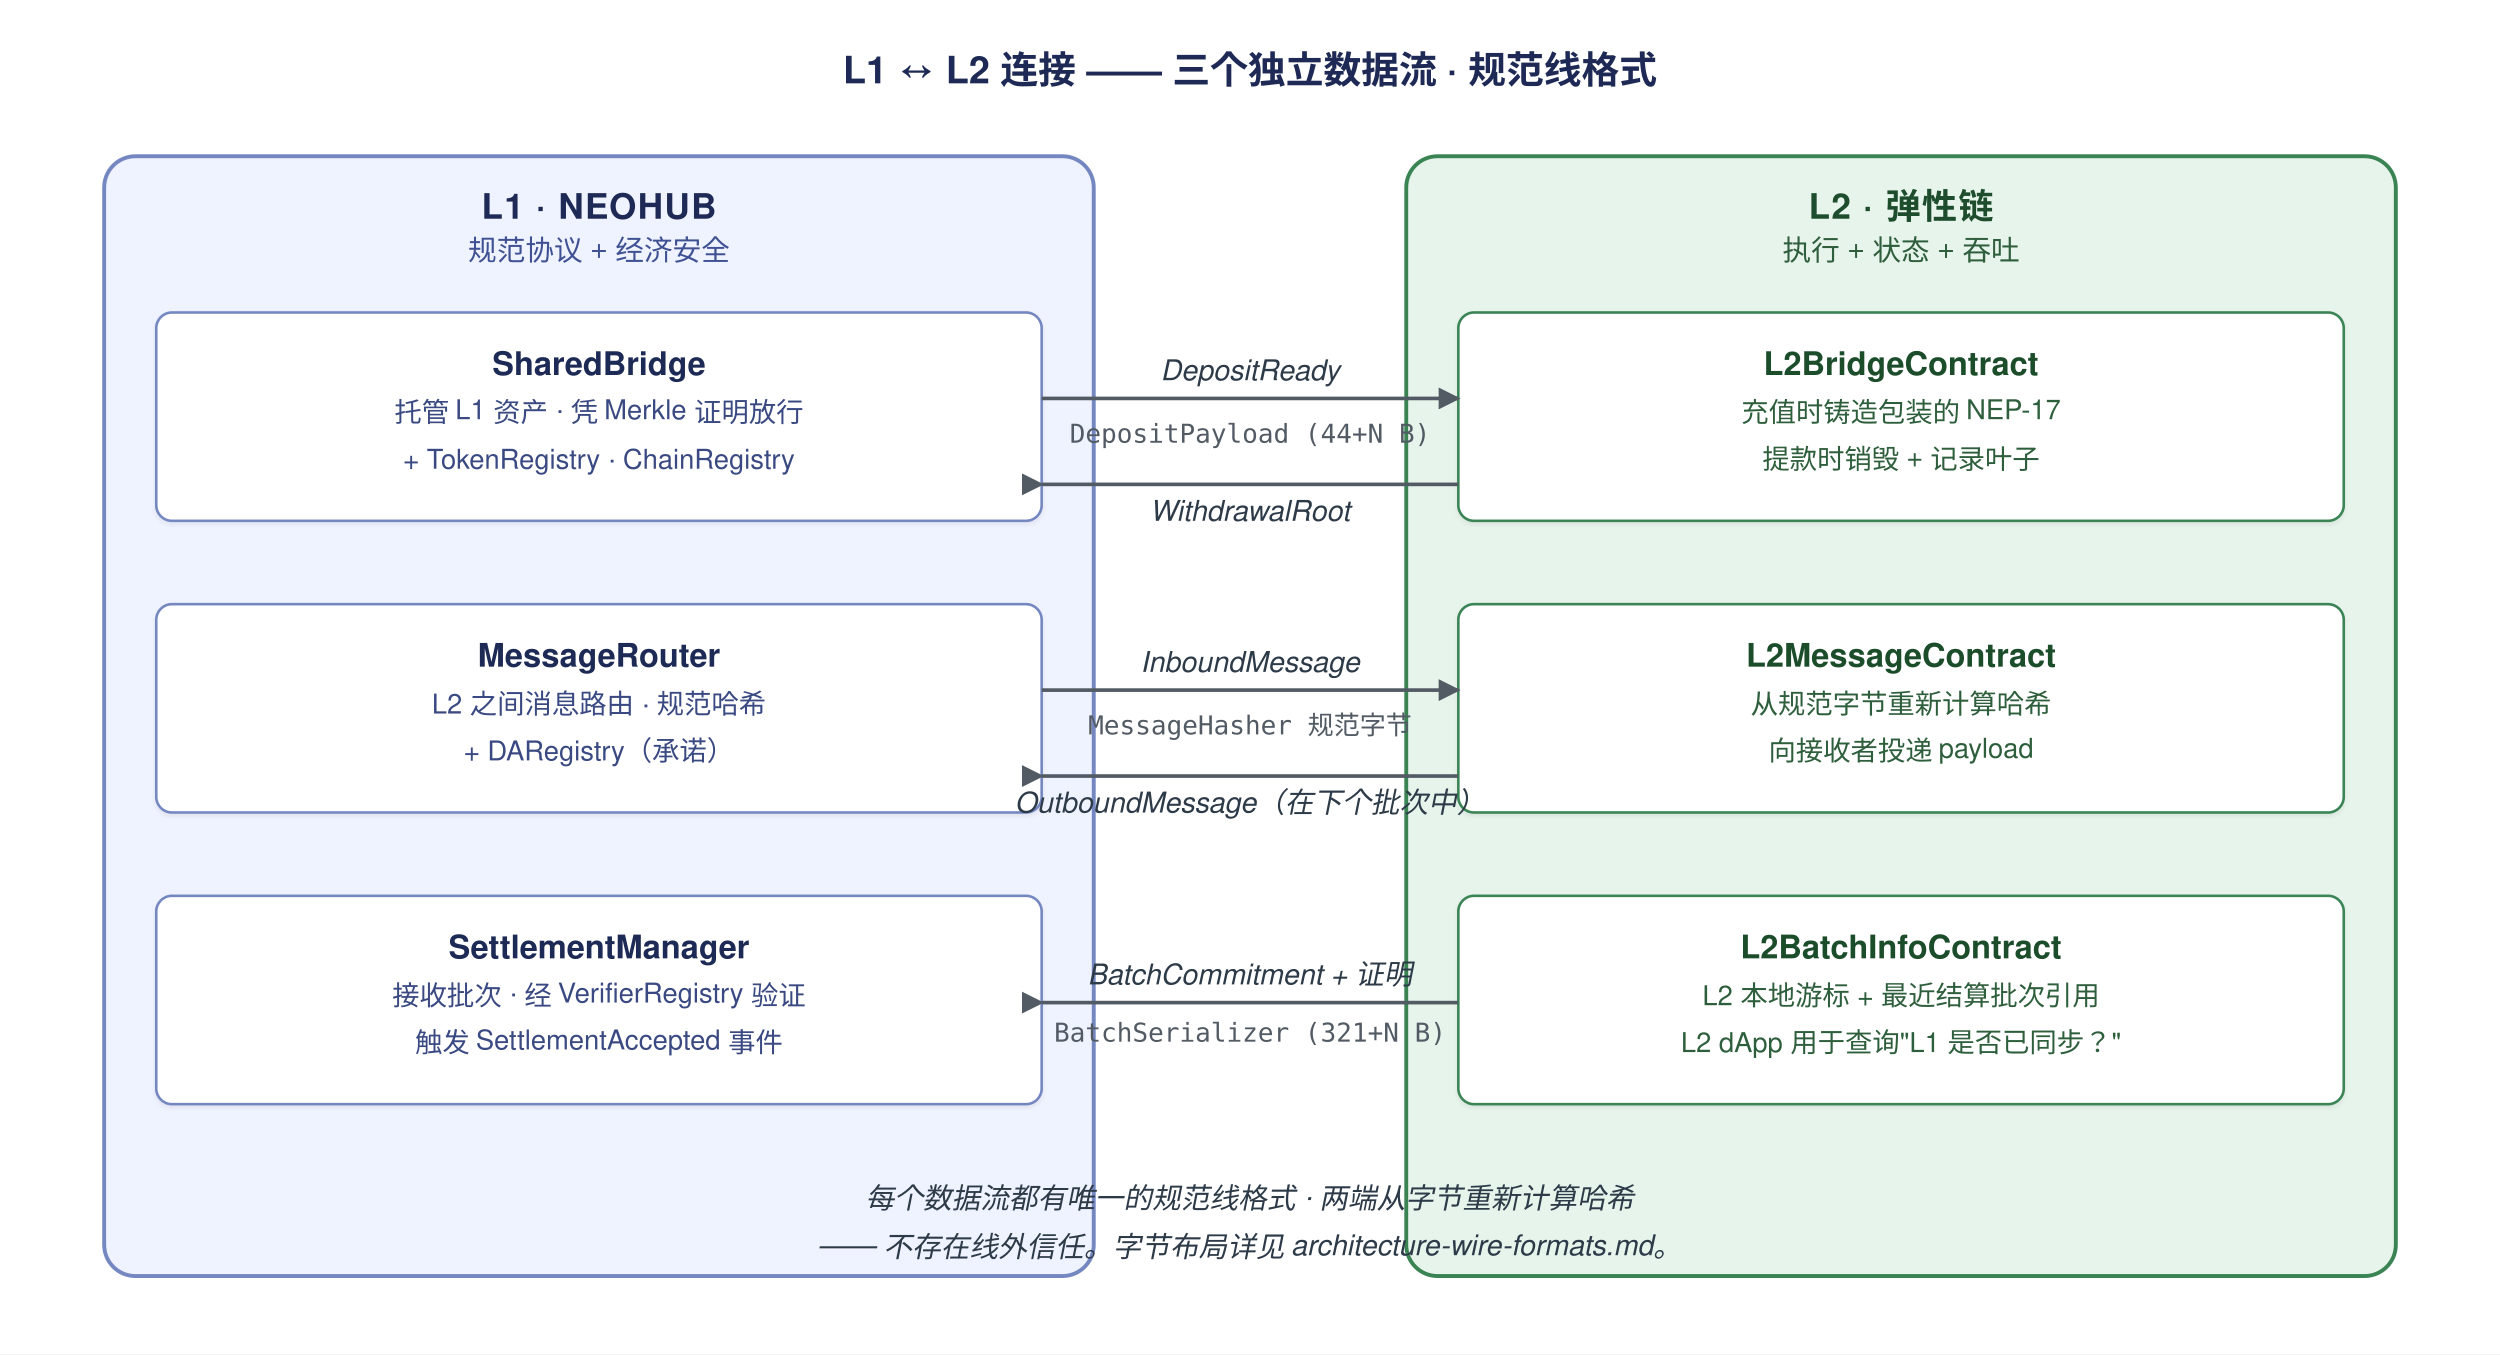
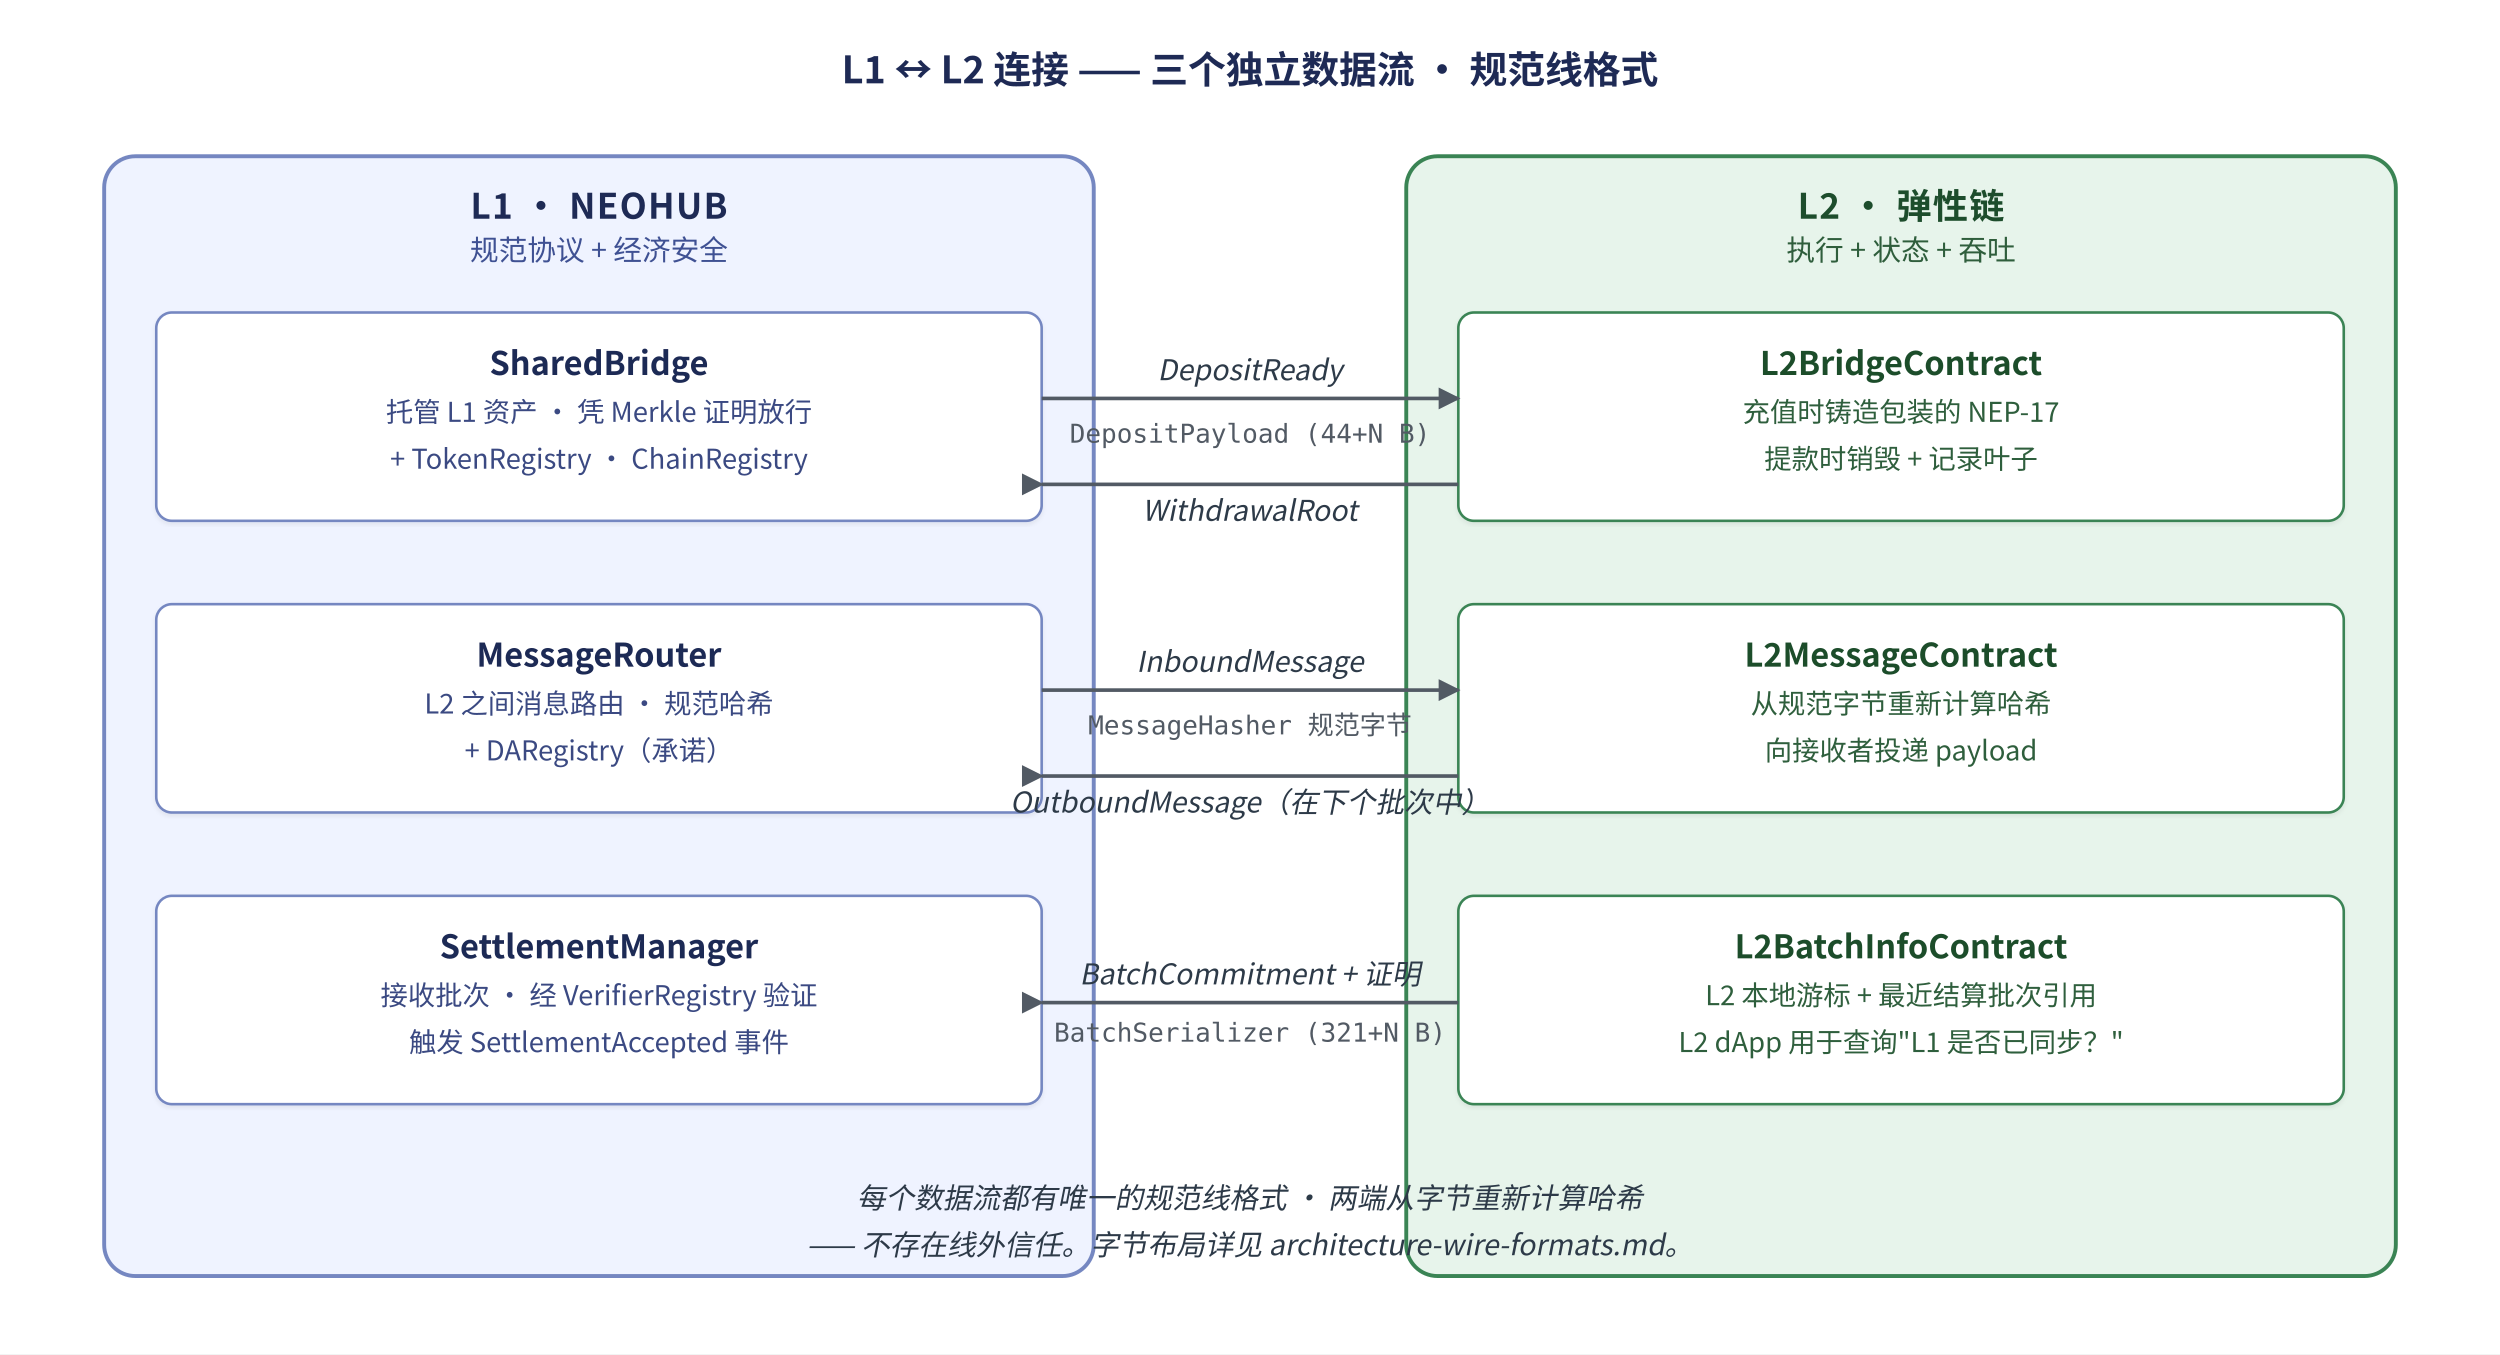
- <svg xmlns="http://www.w3.org/2000/svg" viewBox="0 0 960 520" font-family="-apple-system, BlinkMacSystemFont, 'Segoe UI', 'PingFang SC', 'Hiragino Sans GB', 'Microsoft YaHei', Helvetica, Arial, sans-serif" role="img" aria-labelledby="title desc">
+ <svg xmlns="http://www.w3.org/2000/svg" viewBox="0 0 960 520" font-family="'Noto Sans CJK SC', 'Source Han Sans SC', 'WenQuanYi Zen Hei', 'Microsoft YaHei', sans-serif" role="img" aria-labelledby="title desc">
  <defs>
    <marker id="arrow-r" viewBox="0 0 10 10" refX="9" refY="5" markerWidth="6" markerHeight="6" orient="auto">
      <path d="M0,0 L10,5 L0,10 Z" fill="#525a64" />
    </marker>
    <marker id="arrow-l" viewBox="0 0 10 10" refX="1" refY="5" markerWidth="6" markerHeight="6" orient="auto">
      <path d="M10,0 L0,5 L10,10 Z" fill="#525a64" />
    </marker>
    <filter id="card" x="-2%" y="-3%" width="104%" height="106%">
      <feDropShadow dx="0" dy="1" stdDeviation="0.9" flood-color="#000000" flood-opacity="0.07" />
    </filter>
    <style>
      .panel-title { font-size: 13.5px; font-weight: 700; letter-spacing: 0.5px; }
      .panel-sub   { font-size: 11px; }
      .card-title  { font-size: 12.5px; font-weight: 600; }
      .card-sub    { font-size: 10.5px; }
      .flow-lbl    { font-size: 11px; font-style: italic; fill: #2d3a48; }
      .wire        { font-size: 10px; fill: #525a64; font-family: 'SF Mono', Monaco, Consolas, monospace; }
      .header      { font-size: 14.5px; font-weight: 700; }
    </style>
  </defs>
  <rect width="960" height="520" fill="#ffffff" />
  <text x="480" y="32" text-anchor="middle" class="header" fill="#1e2a55">L1 ↔ L2 连接 —— 三个独立数据流 · 规范线格式</text>
  <rect x="40" y="60" width="380" height="430" rx="12" ry="12" fill="#eff3ff" stroke="#7587c1" stroke-width="1.5" />
  <text x="230" y="84" text-anchor="middle" class="panel-title" fill="#1e2a55">L1 · NEOHUB</text>
  <text x="230" y="100" text-anchor="middle" class="panel-sub" fill="#3f5193">规范协议 + 经济安全</text>
  <rect x="540" y="60" width="380" height="430" rx="12" ry="12" fill="#e7f4eb" stroke="#3a8454" stroke-width="1.5" />
  <text x="730" y="84" text-anchor="middle" class="panel-title" fill="#1d4d2c">L2 · 弹性链</text>
  <text x="730" y="100" text-anchor="middle" class="panel-sub" fill="#2f5e3c">执行 + 状态 + 吞吐</text>
  <g filter="url(#card)">
    <rect x="60" y="120" width="340" height="80" rx="6" ry="6" fill="#ffffff" stroke="#7587c1" />
    <text x="230" y="144" text-anchor="middle" class="card-title" fill="#1e2a55">SharedBridge</text>
    <text x="230" y="162" text-anchor="middle" class="card-sub" fill="#3a4a82">托管 L1 资产 · 凭 Merkle 证明放行</text>
    <text x="230" y="180" text-anchor="middle" class="card-sub" fill="#3a4a82">+ TokenRegistry · ChainRegistry</text>
  </g>
  <g filter="url(#card)">
    <rect x="560" y="120" width="340" height="80" rx="6" ry="6" fill="#ffffff" stroke="#3a8454" />
    <text x="730" y="144" text-anchor="middle" class="card-title" fill="#1d4d2c">L2BridgeContract</text>
    <text x="730" y="162" text-anchor="middle" class="card-sub" fill="#2f5e3c">充值时铸造包装的 NEP-17</text>
    <text x="730" y="180" text-anchor="middle" class="card-sub" fill="#2f5e3c">提款时销毁 + 记录叶子</text>
  </g>
  <line x1="400" y1="153" x2="560" y2="153" stroke="#525a64" stroke-width="1.4" marker-end="url(#arrow-r)" />
  <text x="480" y="146" text-anchor="middle" class="flow-lbl">DepositReady</text>
  <text x="480" y="170" text-anchor="middle" class="wire">DepositPayload (44+N B)</text>
  <line x1="560" y1="186" x2="400" y2="186" stroke="#525a64" stroke-width="1.4" marker-end="url(#arrow-l)" />
  <text x="480" y="200" text-anchor="middle" class="flow-lbl">WithdrawalRoot</text>
  <g filter="url(#card)">
    <rect x="60" y="232" width="340" height="80" rx="6" ry="6" fill="#ffffff" stroke="#7587c1" />
    <text x="230" y="256" text-anchor="middle" class="card-title" fill="#1e2a55">MessageRouter</text>
    <text x="230" y="274" text-anchor="middle" class="card-sub" fill="#3a4a82">L2 之间消息路由 · 规范哈希</text>
    <text x="230" y="292" text-anchor="middle" class="card-sub" fill="#3a4a82">+ DARegistry（承诺）</text>
  </g>
  <g filter="url(#card)">
    <rect x="560" y="232" width="340" height="80" rx="6" ry="6" fill="#ffffff" stroke="#3a8454" />
    <text x="730" y="256" text-anchor="middle" class="card-title" fill="#1d4d2c">L2MessageContract</text>
    <text x="730" y="274" text-anchor="middle" class="card-sub" fill="#2f5e3c">从规范字节重新计算哈希</text>
    <text x="730" y="292" text-anchor="middle" class="card-sub" fill="#2f5e3c">向接收者投递 payload</text>
  </g>
  <line x1="400" y1="265" x2="560" y2="265" stroke="#525a64" stroke-width="1.4" marker-end="url(#arrow-r)" />
  <text x="480" y="258" text-anchor="middle" class="flow-lbl">InboundMessage</text>
  <text x="480" y="282" text-anchor="middle" class="wire">MessageHasher 规范字节</text>
  <line x1="560" y1="298" x2="400" y2="298" stroke="#525a64" stroke-width="1.4" marker-end="url(#arrow-l)" />
  <text x="480" y="312" text-anchor="middle" class="flow-lbl">OutboundMessage（在下个批次中）</text>
  <g filter="url(#card)">
    <rect x="60" y="344" width="340" height="80" rx="6" ry="6" fill="#ffffff" stroke="#7587c1" />
    <text x="230" y="368" text-anchor="middle" class="card-title" fill="#1e2a55">SettlementManager</text>
    <text x="230" y="386" text-anchor="middle" class="card-sub" fill="#3a4a82">接收批次 · 经 VerifierRegistry 验证</text>
    <text x="230" y="404" text-anchor="middle" class="card-sub" fill="#3a4a82">触发 SettlementAccepted 事件</text>
  </g>
  <g filter="url(#card)">
    <rect x="560" y="344" width="340" height="80" rx="6" ry="6" fill="#ffffff" stroke="#3a8454" />
    <text x="730" y="368" text-anchor="middle" class="card-title" fill="#1d4d2c">L2BatchInfoContract</text>
    <text x="730" y="386" text-anchor="middle" class="card-sub" fill="#2f5e3c">L2 本地游标 + 最近结算批次引用</text>
    <text x="730" y="404" text-anchor="middle" class="card-sub" fill="#2f5e3c">L2 dApp 用于查询"L1 是否已同步？"</text>
  </g>
  <line x1="560" y1="385" x2="400" y2="385" stroke="#525a64" stroke-width="1.4" marker-end="url(#arrow-l)" />
  <text x="480" y="378" text-anchor="middle" class="flow-lbl">BatchCommitment + 证明</text>
  <text x="480" y="400" text-anchor="middle" class="wire">BatchSerializer (321+N B)</text>
  <text x="480" y="464" text-anchor="middle" class="flow-lbl" fill="#3f5193">每个数据流都有唯一的规范线格式 · 两端从字节重新计算哈希</text>
  <text x="480" y="482" text-anchor="middle" class="flow-lbl" fill="#3f5193">—— 不存在线外信任。字节布局详见 architecture-wire-formats.md。</text>
</svg>
